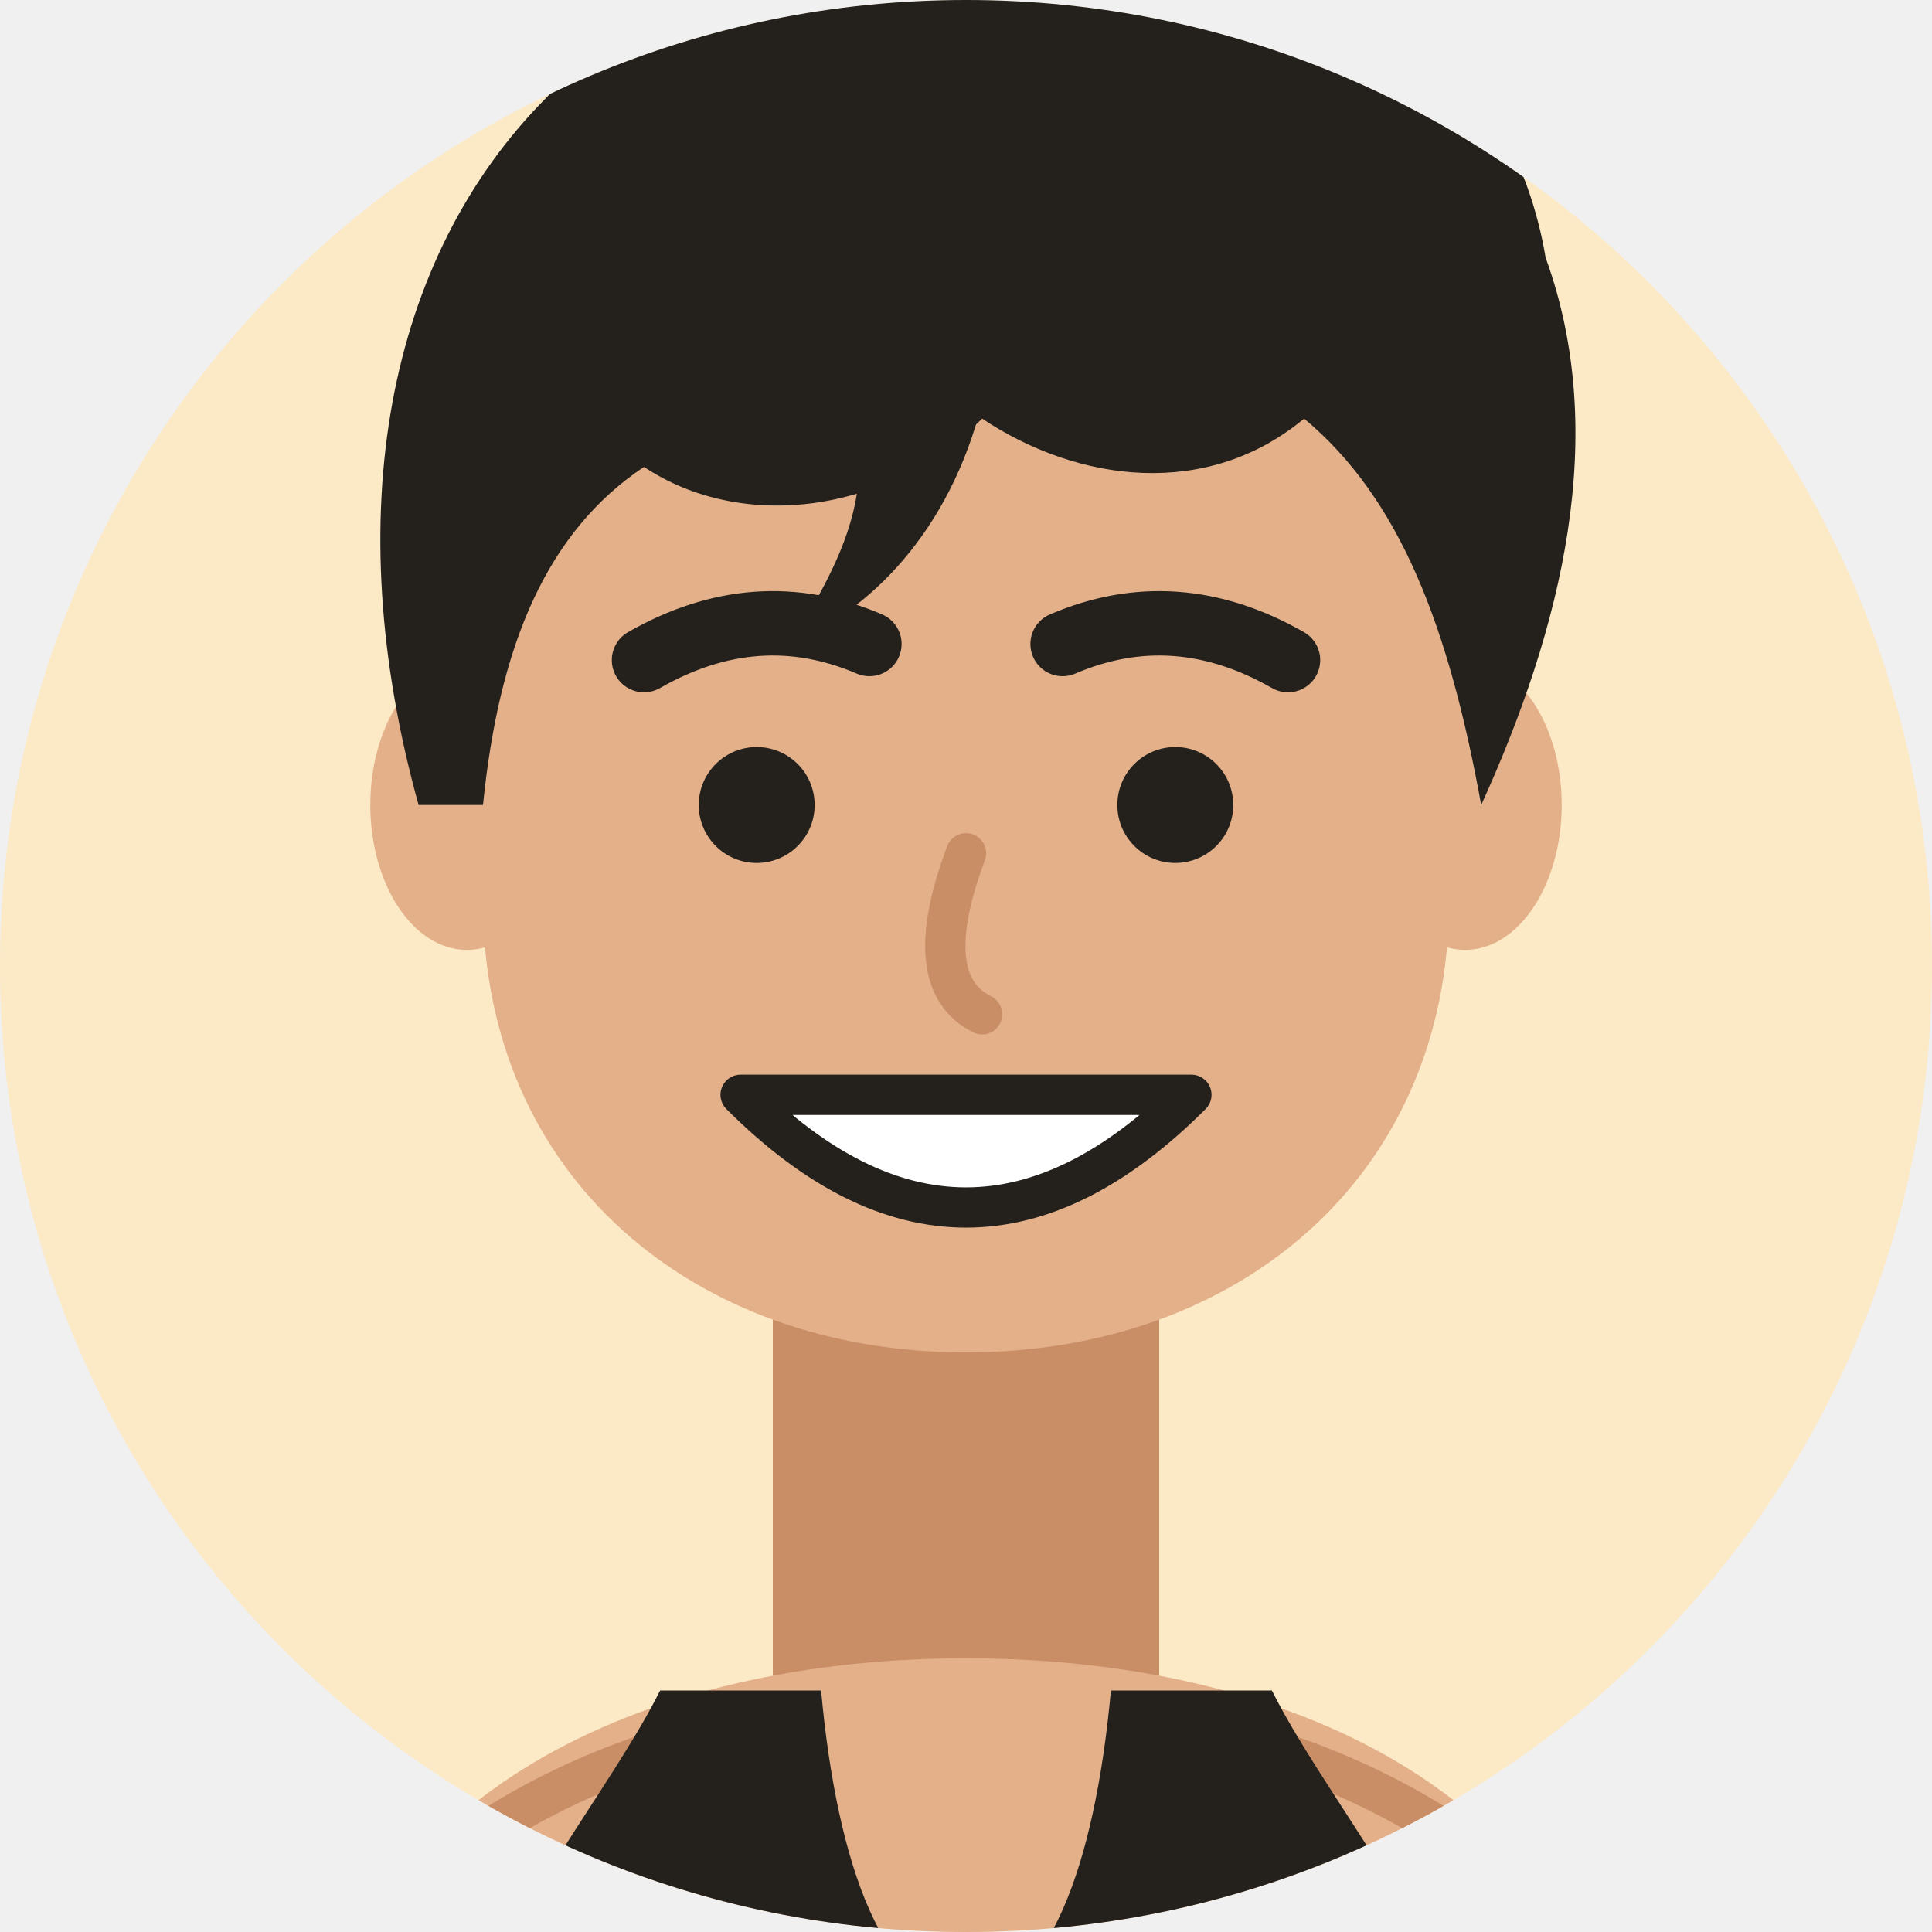
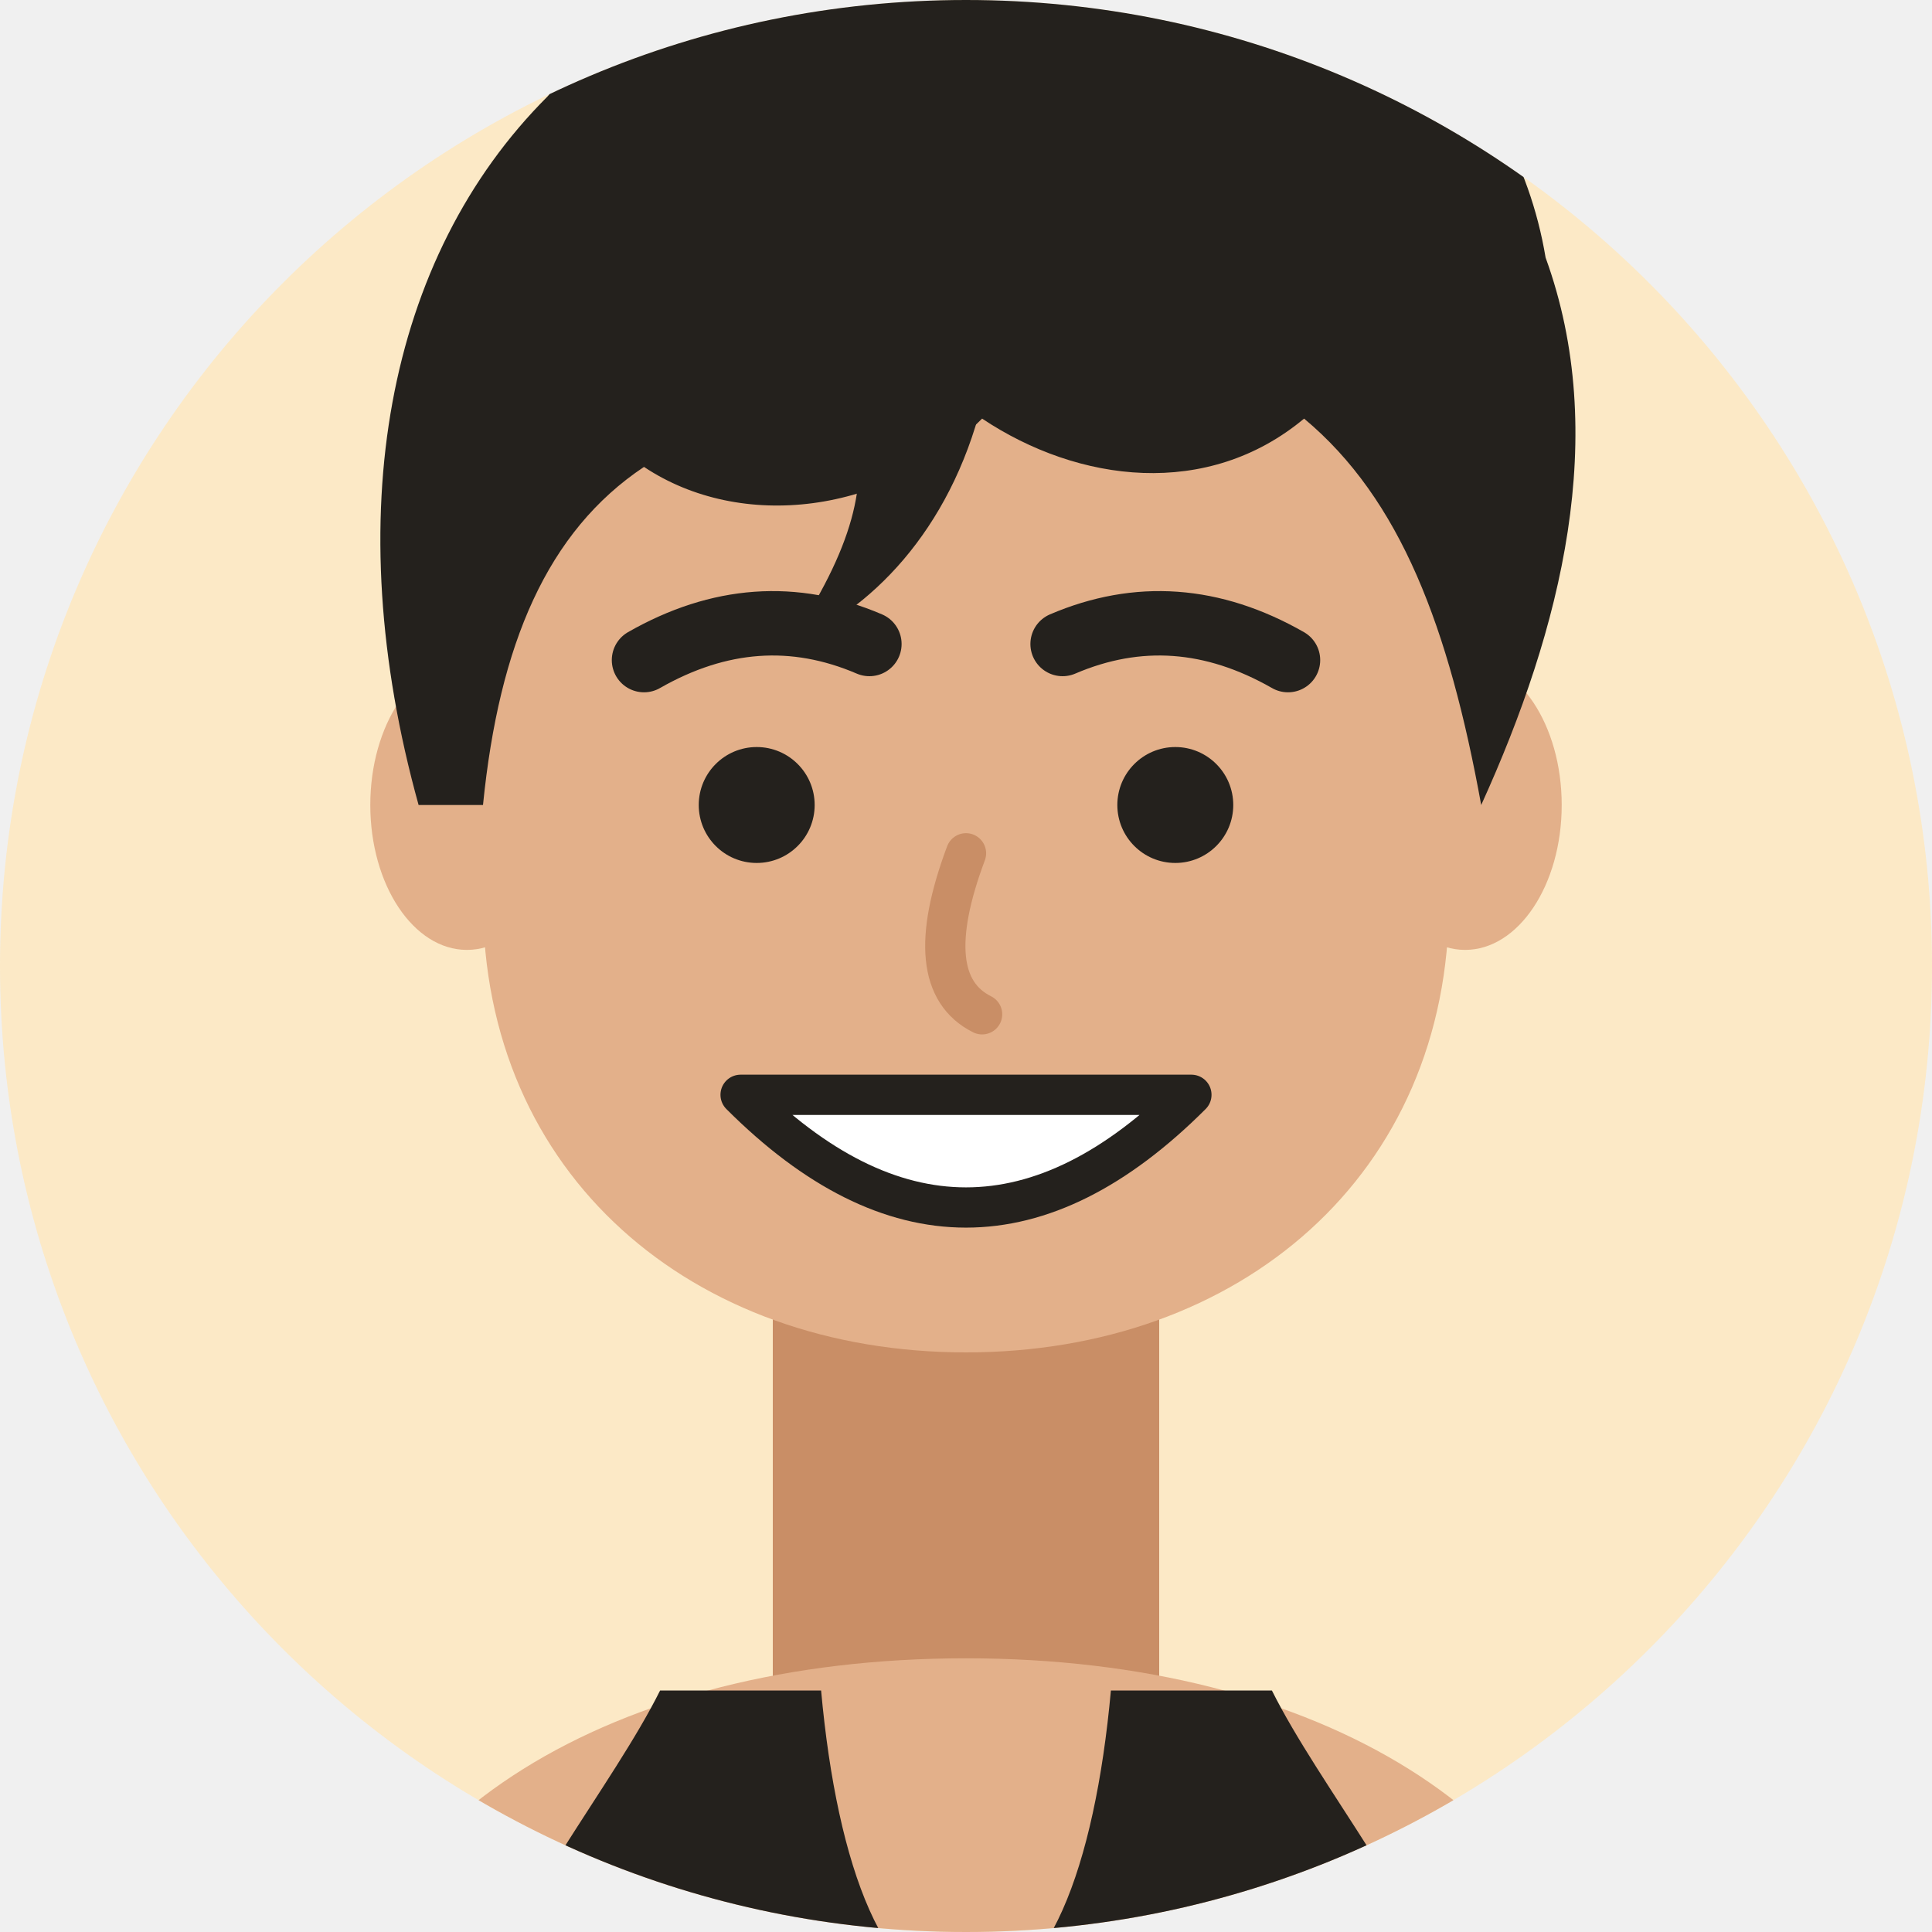
<svg xmlns="http://www.w3.org/2000/svg" viewBox="40 34 120 120" width="120" height="120" role="img" aria-label="Rana">
  <defs>
    <clipPath id="rana-avatar-clip">
      <circle cx="100" cy="94" r="60" />
    </clipPath>
  </defs>
  <g clip-path="url(#rana-avatar-clip)">
    <rect x="40" y="34" width="120" height="120" fill="#FCE9C6" />
    <path d="M56 158Q49 188 50 226M144 158Q151 188 150 226" stroke="#E3B08A" stroke-width="24" stroke-linecap="round" fill="none" />
    <circle cx="58" cy="160" r="15" fill="#E3B08A" />
    <circle cx="142" cy="160" r="15" fill="#E3B08A" />
    <path d="M88 106h24v34H88z" fill="#C98E66" />
    <path d="M60 162C62 147 78 137 100 137C122 137 138 147 140 162Z" fill="#E3B08A" />
-     <path d="M88 141Q76 143 67 150M112 141Q124 143 133 150" stroke="#C98E66" stroke-width="2.5" stroke-linecap="round" fill="none" />
    <path d="M64 226C63 198 64 176 68 162C72 152 78 145 81 139H91C92 150 95 158 100 158C105 158 108 150 109 139H119C122 145 128 152 132 162C136 176 137 198 136 226Z" fill="#24211D" />
    <ellipse cx="69" cy="84" rx="6" ry="9" fill="#E3B08A" />
    <ellipse cx="131" cy="84" rx="6" ry="9" fill="#E3B08A" />
    <path d="M70 74C70 54 84 44 100 44C116 44 130 54 130 74V90C130 107 117 118 100 118C83 118 70 107 70 90Z" fill="#E3B08A" />
    <path d="M66 84C61 66 64 50 74 40C80 33 88 30 94 31C98 26 108 25 114 30C124 30 134 38 136 50C140 61 137 73 132 84C130 73 127 65 121 60C115 65 107 64 101 60C95 66 86 67 80 63C74 67 71 74 70 84Z" fill="#24211D" />
    <path d="M84 36C81 27 88 20 97 22C93 25 91 29 91 34ZM106 29C110 20 121 20 125 27C119 25 115 27 112 32ZM101 59C99 67 94 72 89 74C93 68 94 64 93 60Z" fill="#24211D" />
    <path d="M80 75Q87 71 94 74M106 74Q113 71 120 75" stroke="#24211D" stroke-width="4" stroke-linecap="round" fill="none" />
    <circle cx="87" cy="84" r="3.6" fill="#24211D" />
    <circle cx="113" cy="84" r="3.6" fill="#24211D" />
    <path d="M100 87Q97 95 101 97" stroke="#C98E66" stroke-width="2.5" stroke-linecap="round" fill="none" />
    <path d="M86 102Q100 116 114 102Z" fill="#FFFFFF" stroke="#24211D" stroke-width="2.5" stroke-linejoin="round" />
  </g>
</svg>
